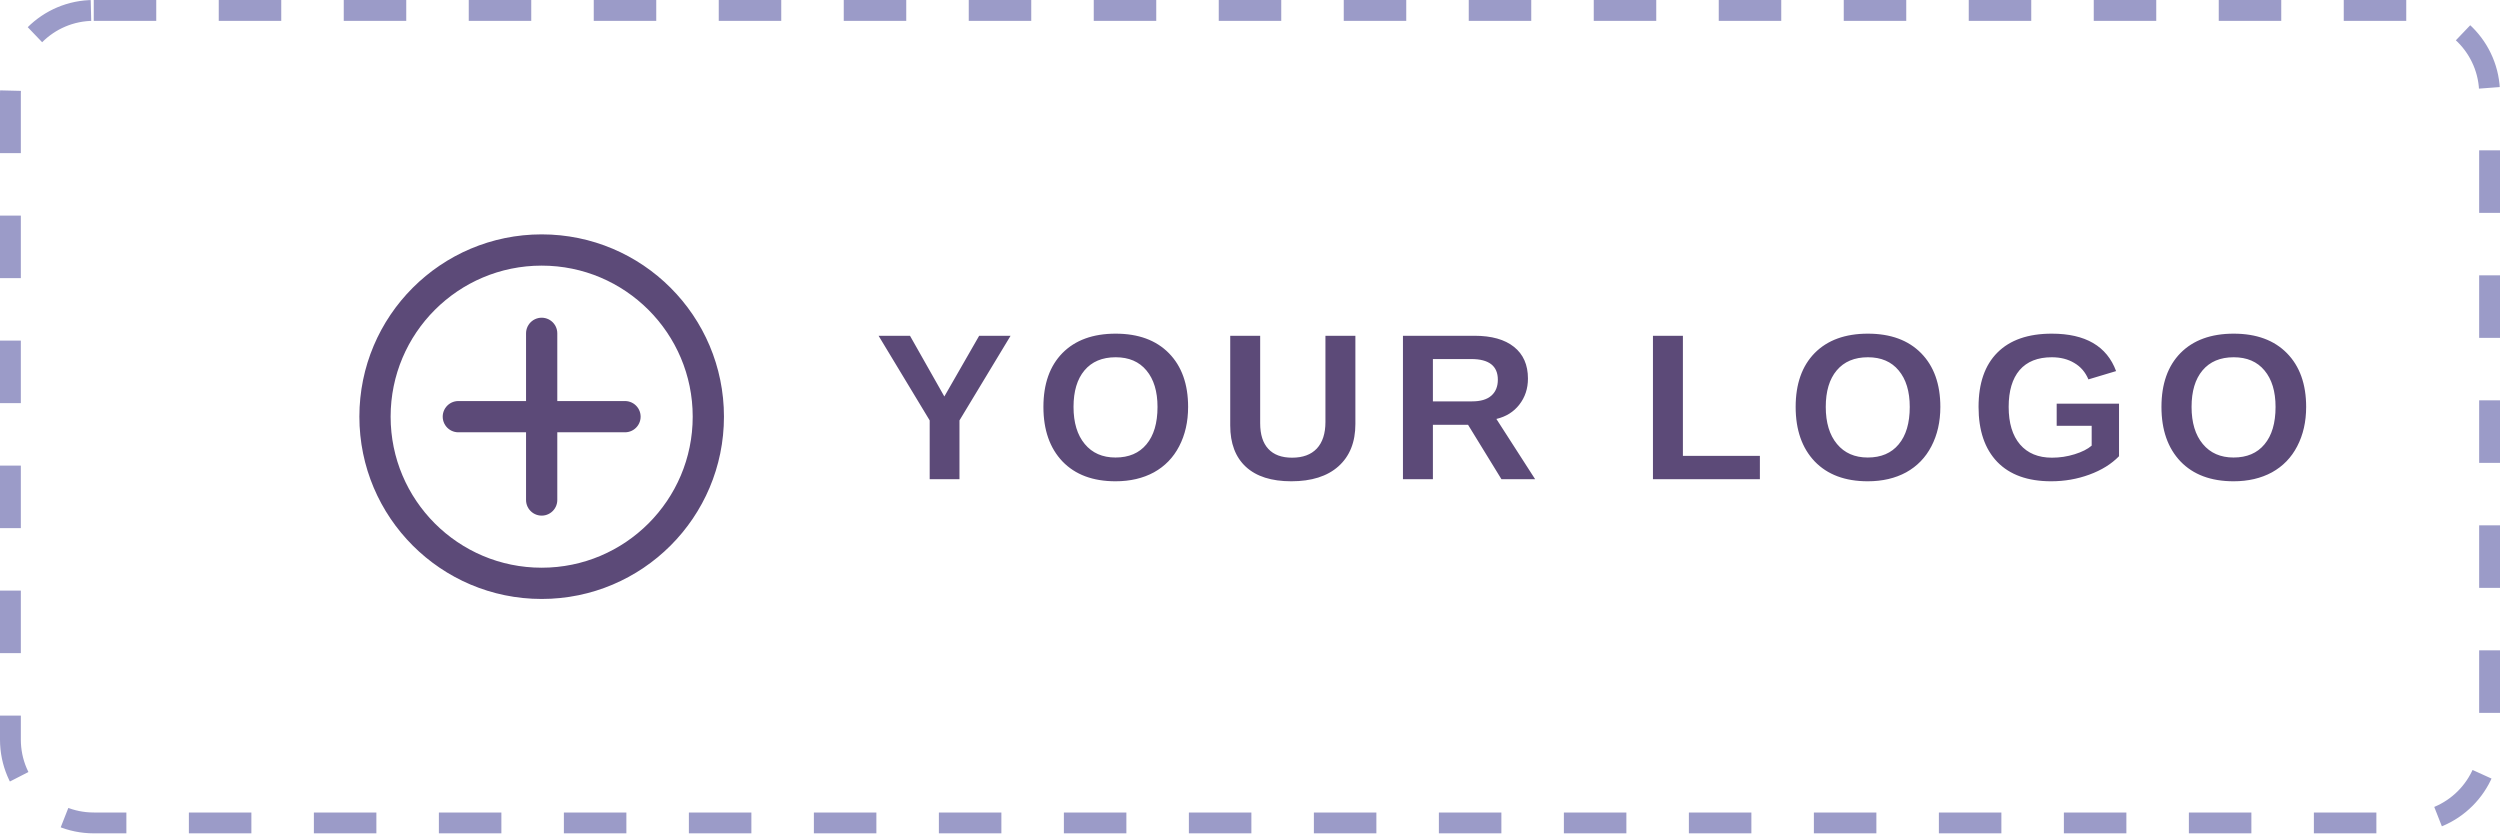
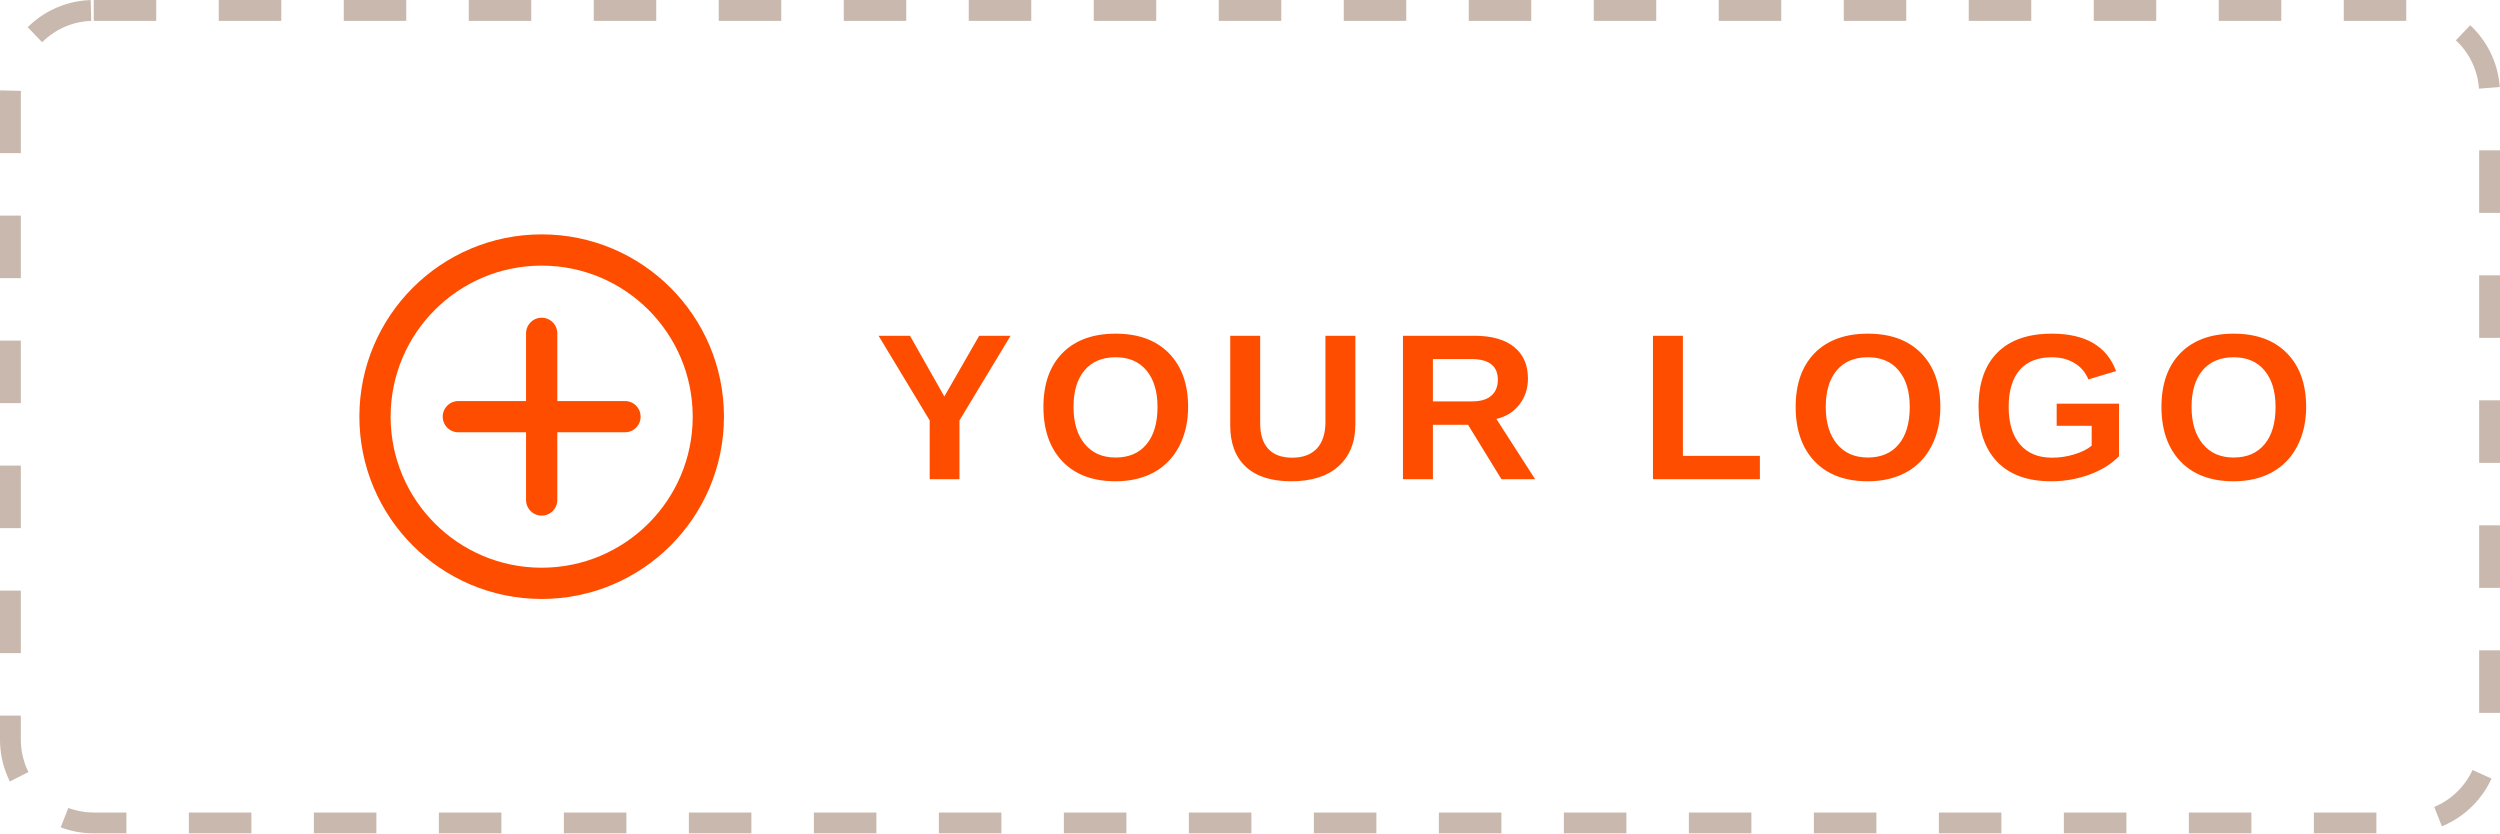
<svg xmlns="http://www.w3.org/2000/svg" viewBox="0 0 240 80" fill="none">
-   <rect x="1" y="1" width="238" height="78" rx="8" stroke="#9b9bc8" stroke-width="2" stroke-dasharray="6 6" />
-   <circle cx="52" cy="40" r="16" stroke="#5c4a78" stroke-width="3" />
-   <path d="M44 40h16M52 32v16" stroke="#5c4a78" stroke-width="3" stroke-linecap="round" />
-   <text x="84" y="46" font-family="Arial, Helvetica, sans-serif" font-size="20" font-weight="700" fill="#5c4a78" letter-spacing="2">YOUR LOGO</text>
+   <rect x="1" y="1" width="238" height="78" rx="8" stroke="#c9b8ad" stroke-width="2" stroke-dasharray="6 6" />
+   <circle cx="52" cy="40" r="16" stroke="#ff4d00" stroke-width="3" />
+   <path d="M44 40h16M52 32v16" stroke="#ff4d00" stroke-width="3" stroke-linecap="round" />
+   <text x="84" y="46" font-family="Arial, Helvetica, sans-serif" font-size="20" font-weight="700" fill="#ff4d00" letter-spacing="2">YOUR LOGO</text>
</svg>
